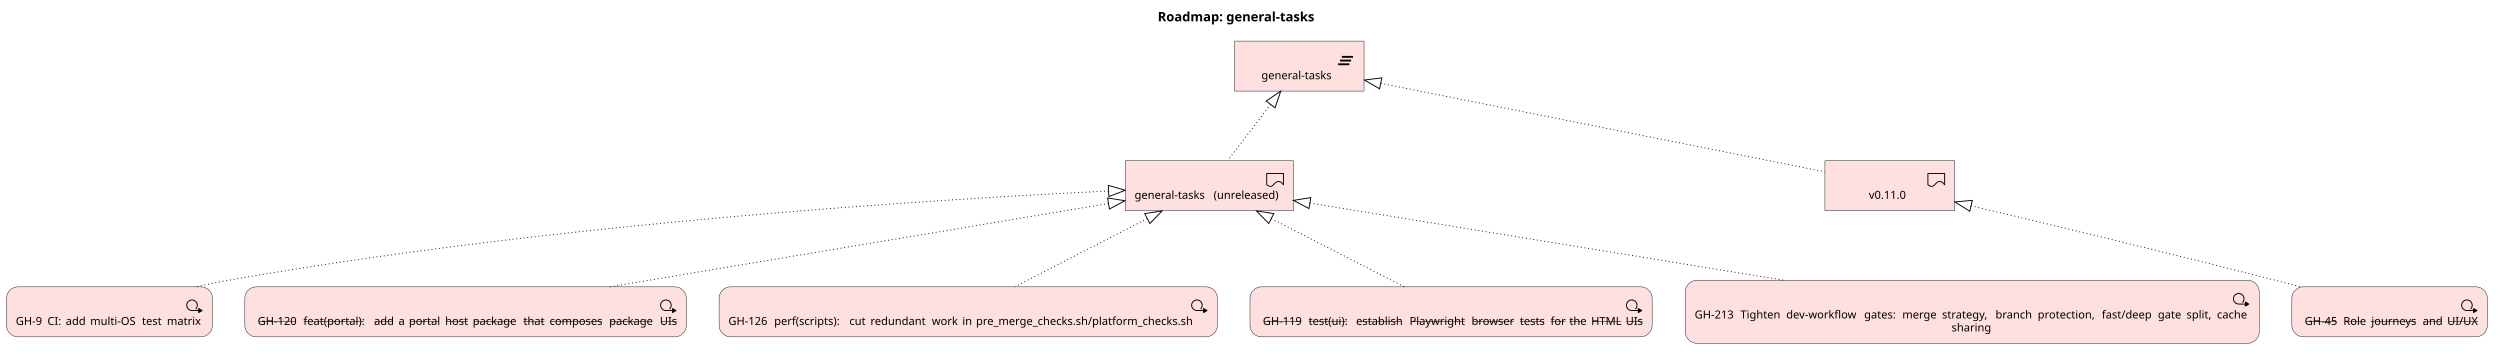
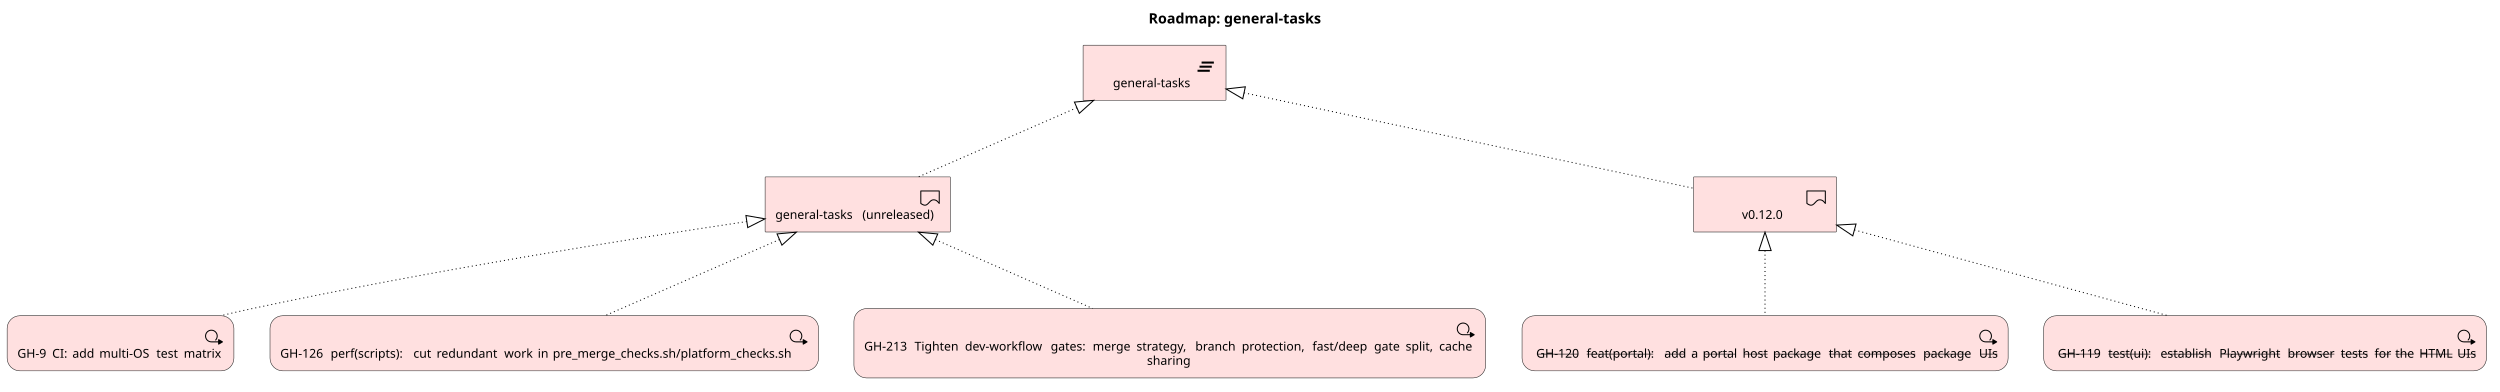
- <svg xmlns="http://www.w3.org/2000/svg" version="1.1" data-diagram-type="DESCRIPTION" style="width:2696px;height:384px;background:#FFFFFF;" width="2696px" height="384px" viewBox="0 0 2696 384" zoomAndPan="magnify" preserveAspectRatio="none" contentStyleType="text/css">
+ <svg xmlns="http://www.w3.org/2000/svg" version="1.1" data-diagram-type="DESCRIPTION" style="width:2449px;height:384px;background:#FFFFFF;" width="2449px" height="384px" viewBox="0 0 2449 384" zoomAndPan="magnify" preserveAspectRatio="none" contentStyleType="text/css">
  <defs />
  <g font-family="sans-serif" lengthAdjust="spacing">
    <g class="title" data-source-line="3">
-       <text x="1248.47" y="22.995" fill="#000" font-size="14" textLength="192.452" font-weight="700">Roadmap: general-tasks</text>
+       <text x="1125.122" y="22.995" fill="#000" font-size="14" textLength="192.452" font-weight="700">Roadmap: general-tasks</text>
    </g>
    <g class="entity" data-qualified-name="e_id60afdf6ad57851" id="ent0001" data-source-line="314">
-       <rect x="1213.5" y="173.297" width="181.479" height="53.969" fill="#FFE0E0" style="stroke:#181818;stroke-width:0.5;" rx="0.5" ry="0.5" />
-       <path d="M1366.024,186.577 A0.5,0.5 0 0 0 1365.524,187.077 L1365.524,199.284 A0.5,0.5 0 0 0 1365.725,199.686 C1367.596,201.081 1369.091,201.598 1370.377,201.495 C1371.663,201.392 1372.643,200.671 1373.48,199.846 C1374.318,199.022 1375.051,198.076 1375.859,197.374 C1376.668,196.671 1377.507,196.212 1378.654,196.245 C1380.088,196.287 1380.982,196.75 1381.725,197.388 C1382.467,198.025 1383.035,198.86 1383.703,199.616 A0.5,0.5 0 0 0 1384.578,199.286 C1384.581,196.837 1384.578,187.077 1384.578,187.077 A0.5,0.5 0 0 0 1384.078,186.577 M1366.524,187.577 L1383.579,187.577 C1383.579,188.234 1383.58,194.724 1383.579,197.975 C1383.203,197.513 1382.883,197.062 1382.377,196.627 C1381.504,195.877 1380.331,195.292 1378.684,195.244 C1377.244,195.203 1376.116,195.824 1375.203,196.617 C1374.291,197.411 1373.548,198.376 1372.78,199.133 C1372.011,199.89 1371.255,200.42 1370.297,200.496 C1369.381,200.569 1368.166,200.178 1366.524,199" fill="#000" />
-       <text x="1223.5" y="214.436" fill="#000" font-size="12" textLength="81.451" font-family="Verdana">general-tasks</text>
-       <text x="1304.951" y="214.436" fill="#000" font-size="12" font-family="Verdana"> </text>
-       <text x="1308.766" y="214.436" fill="#000" font-size="12" textLength="76.213" font-family="Verdana">(unreleased)</text>
+       <rect x="749.5" y="173.297" width="181.479" height="53.969" fill="#FFE0E0" style="stroke:#181818;stroke-width:0.5;" rx="0.5" ry="0.5" />
+       <path d="M902.024,186.577 A0.5,0.5 0 0 0 901.524,187.077 L901.524,199.284 A0.5,0.5 0 0 0 901.725,199.686 C903.596,201.081 905.091,201.598 906.377,201.495 C907.663,201.392 908.643,200.671 909.48,199.846 C910.318,199.022 911.051,198.076 911.859,197.374 C912.668,196.671 913.507,196.212 914.654,196.245 C916.088,196.287 916.982,196.75 917.725,197.388 C918.467,198.025 919.035,198.86 919.703,199.616 A0.5,0.5 0 0 0 920.578,199.286 C920.581,196.837 920.578,187.077 920.578,187.077 A0.5,0.5 0 0 0 920.078,186.577 M902.524,187.577 L919.579,187.577 C919.579,188.234 919.58,194.724 919.579,197.975 C919.203,197.513 918.883,197.062 918.377,196.627 C917.504,195.877 916.331,195.292 914.684,195.244 C913.244,195.203 912.116,195.824 911.203,196.617 C910.291,197.411 909.548,198.376 908.78,199.133 C908.011,199.89 907.255,200.42 906.297,200.496 C905.381,200.569 904.166,200.178 902.524,199" fill="#000" />
+       <text x="759.5" y="214.436" fill="#000" font-size="12" textLength="81.451" font-family="Verdana">general-tasks</text>
+       <text x="840.951" y="214.436" fill="#000" font-size="12" font-family="Verdana"> </text>
+       <text x="844.766" y="214.436" fill="#000" font-size="12" textLength="76.213" font-family="Verdana">(unreleased)</text>
    </g>
-     <g class="entity" data-qualified-name="e_id1ae5ab16e4af56" id="ent0002" data-source-line="314">
-       <rect x="1968" y="173.297" width="140" height="53.969" fill="#FFE0E0" style="stroke:#181818;stroke-width:0.5;" rx="0.5" ry="0.5" />
-       <path d="M2079.045,186.577 A0.5,0.5 0 0 0 2078.545,187.077 L2078.545,199.284 A0.5,0.5 0 0 0 2078.746,199.686 C2080.617,201.081 2082.113,201.598 2083.398,201.495 C2084.684,201.392 2085.664,200.671 2086.502,199.846 C2087.34,199.022 2088.073,198.076 2088.881,197.374 C2089.689,196.671 2090.529,196.212 2091.676,196.245 C2093.109,196.287 2094.004,196.75 2094.746,197.388 C2095.488,198.025 2096.056,198.86 2096.725,199.616 A0.5,0.5 0 0 0 2097.6,199.286 C2097.603,196.837 2097.6,187.077 2097.6,187.077 A0.5,0.5 0 0 0 2097.1,186.577 M2079.545,187.577 L2096.6,187.577 C2096.6,188.234 2096.602,194.724 2096.6,197.975 C2096.224,197.513 2095.905,197.062 2095.399,196.627 C2094.526,195.877 2093.353,195.292 2091.705,195.244 C2090.265,195.203 2089.138,195.824 2088.225,196.617 C2087.312,197.411 2086.57,198.376 2085.801,199.133 C2085.032,199.89 2084.277,200.42 2083.319,200.496 C2082.403,200.569 2081.187,200.178 2079.545,199" fill="#000" />
-       <text x="2015.365" y="214.436" fill="#000" font-size="12" textLength="45.27" font-family="Verdana">v0.11.0</text>
+     <g class="entity" data-qualified-name="e_id7459347e16955e" id="ent0002" data-source-line="314">
+       <rect x="1659" y="173.297" width="140" height="53.969" fill="#FFE0E0" style="stroke:#181818;stroke-width:0.5;" rx="0.5" ry="0.5" />
+       <path d="M1770.045,186.577 A0.5,0.5 0 0 0 1769.545,187.077 L1769.545,199.284 A0.5,0.5 0 0 0 1769.746,199.686 C1771.617,201.081 1773.113,201.598 1774.398,201.495 C1775.684,201.392 1776.664,200.671 1777.502,199.846 C1778.34,199.022 1779.073,198.076 1779.881,197.374 C1780.689,196.671 1781.529,196.212 1782.676,196.245 C1784.109,196.287 1785.004,196.75 1785.746,197.388 C1786.488,198.025 1787.056,198.86 1787.725,199.616 A0.5,0.5 0 0 0 1788.6,199.286 C1788.603,196.837 1788.6,187.077 1788.6,187.077 A0.5,0.5 0 0 0 1788.1,186.577 M1770.545,187.577 L1787.6,187.577 C1787.6,188.234 1787.602,194.724 1787.6,197.975 C1787.224,197.513 1786.905,197.062 1786.399,196.627 C1785.526,195.877 1784.353,195.292 1782.705,195.244 C1781.265,195.203 1780.138,195.824 1779.225,196.617 C1778.312,197.411 1777.57,198.376 1776.801,199.133 C1776.032,199.89 1775.277,200.42 1774.319,200.496 C1773.403,200.569 1772.187,200.178 1770.545,199" fill="#000" />
+       <text x="1706.365" y="214.436" fill="#000" font-size="12" textLength="45.27" font-family="Verdana">v0.12.0</text>
    </g>
    <g class="entity" data-qualified-name="e_id22bf5f935a2e57" id="ent0003" data-source-line="320">
-       <rect x="1331" y="44.297" width="140" height="53.969" fill="#FFE0E0" style="stroke:#181818;stroke-width:0.5;" rx="0.5" ry="0.5" />
-       <path d="M1447.073,60.297 L1447.073,62.297 L1459.092,62.297 L1459.092,60.297 M1445.038,64.318 L1445.038,66.318 L1457.058,66.318 L1457.058,64.318 M1443.096,68.318 L1443.096,70.319 L1455.117,70.319 L1455.117,68.318" fill="#000" />
-       <text x="1360.274" y="85.436" fill="#000" font-size="12" textLength="81.451" font-family="Verdana">general-tasks</text>
+       <rect x="1061" y="44.297" width="140" height="53.969" fill="#FFE0E0" style="stroke:#181818;stroke-width:0.5;" rx="0.5" ry="0.5" />
+       <path d="M1177.073,60.297 L1177.073,62.297 L1189.092,62.297 L1189.092,60.297 M1175.038,64.318 L1175.038,66.318 L1187.058,66.318 L1187.058,64.318 M1173.096,68.318 L1173.096,70.319 L1185.117,70.319 L1185.117,68.318" fill="#000" />
+       <text x="1090.274" y="85.436" fill="#000" font-size="12" textLength="81.451" font-family="Verdana">general-tasks</text>
    </g>
    <g class="entity" data-qualified-name="e_ida0b8100bd68356" id="ent0004" data-source-line="311">
      <rect x="7" y="309.297" width="222.131" height="53.969" fill="#FFE0E0" style="stroke:#181818;stroke-width:0.5;" rx="12.5" ry="12.5" />
      <path d="M207.438,322.977 C207.176,322.961 206.913,322.962 206.649,322.98 C205.947,323.028 205.243,323.197 204.569,323.494 C201.874,324.681 200.383,327.606 201.005,330.485 C201.619,333.329 204.131,335.364 207.031,335.384 A0.5,0.5 0 0 0 207.073,335.386 L213.651,335.386 L213.651,337.13 A0.5,0.5 0 0 0 214.405,337.56 L218.241,335.318 A0.5,0.5 0 0 0 218.304,335.166 A0.5,0.5 0 0 0 218.423,335.133 A0.5,0.5 0 0 0 218.38,334.978 A0.5,0.5 0 0 0 218.279,334.607 A0.5,0.5 0 0 0 218.235,334.451 L214.399,332.263 A0.5,0.5 0 0 0 213.651,332.697 L213.651,334.386 L207.176,334.386 A0.5,0.5 0 0 0 207.126,334.384 C204.65,334.409 202.504,332.696 201.981,330.275 C201.459,327.854 202.707,325.407 204.973,324.408 C207.24,323.409 209.887,324.141 211.321,326.16 C212.755,328.179 212.573,330.919 210.884,332.73 A0.5,0.5 0 0 0 210.907,333.437 A0.5,0.5 0 0 0 211.614,333.412 C213.624,331.258 213.843,327.981 212.138,325.58 C211.019,324.004 209.269,323.086 207.438,322.977" fill="#000" />
      <text x="17" y="350.436" fill="#000" font-size="12" textLength="30.287" font-family="Verdana">GH-9</text>
      <text x="47.287" y="350.436" fill="#000" font-size="12" font-family="Verdana"> </text>
      <text x="51.102" y="350.436" fill="#000" font-size="12" textLength="15.961" font-family="Verdana">CI:</text>
      <text x="67.063" y="350.436" fill="#000" font-size="12" font-family="Verdana"> </text>
      <text x="70.877" y="350.436" fill="#000" font-size="12" textLength="22.588" font-family="Verdana">add</text>
      <text x="93.465" y="350.436" fill="#000" font-size="12" font-family="Verdana"> </text>
      <text x="97.279" y="350.436" fill="#000" font-size="12" textLength="52.061" font-family="Verdana">multi-OS</text>
      <text x="149.34" y="350.436" fill="#000" font-size="12" font-family="Verdana"> </text>
      <text x="153.154" y="350.436" fill="#000" font-size="12" textLength="23.045" font-family="Verdana">test</text>
      <text x="176.199" y="350.436" fill="#000" font-size="12" font-family="Verdana"> </text>
      <text x="180.014" y="350.436" fill="#000" font-size="12" textLength="39.117" font-family="Verdana">matrix</text>
    </g>
    <g class="entity" data-qualified-name="e_id7b8c620c6e8b57" id="ent0005" data-source-line="311">
-       <rect x="264" y="309.297" width="476.164" height="53.969" fill="#FFE0E0" style="stroke:#181818;stroke-width:0.5;" rx="12.5" ry="12.5" />
-       <path d="M718.471,322.977 C718.209,322.961 717.946,322.962 717.682,322.98 C716.98,323.028 716.276,323.197 715.602,323.494 C712.907,324.681 711.416,327.606 712.038,330.485 C712.652,333.329 715.164,335.364 718.064,335.384 A0.5,0.5 0 0 0 718.106,335.386 L724.685,335.386 L724.685,337.13 A0.5,0.5 0 0 0 725.439,337.56 L729.275,335.318 A0.5,0.5 0 0 0 729.337,335.166 A0.5,0.5 0 0 0 729.456,335.133 A0.5,0.5 0 0 0 729.413,334.978 A0.5,0.5 0 0 0 729.312,334.607 A0.5,0.5 0 0 0 729.268,334.451 L725.432,332.263 A0.5,0.5 0 0 0 724.685,332.697 L724.685,334.386 L718.21,334.386 A0.5,0.5 0 0 0 718.159,334.384 C715.683,334.409 713.537,332.696 713.015,330.275 C712.492,327.854 713.74,325.407 716.007,324.408 C718.273,323.409 720.921,324.141 722.355,326.16 C723.789,328.179 723.606,330.919 721.917,332.73 A0.5,0.5 0 0 0 721.941,333.437 A0.5,0.5 0 0 0 722.648,333.412 C724.657,331.258 724.876,327.981 723.171,325.58 C722.052,324.004 720.303,323.086 718.471,322.977" fill="#000" />
-       <text x="274" y="350.436" fill="#000" font-size="12" font-family="Verdana"> </text>
-       <text x="277.814" y="350.436" fill="#000" font-size="12" textLength="45.557" text-decoration="line-through" font-family="Verdana">GH-120</text>
-       <text x="323.371" y="350.436" fill="#000" font-size="12" text-decoration="line-through" font-family="Verdana"> </text>
-       <text x="327.186" y="350.436" fill="#000" font-size="12" textLength="72.357" text-decoration="line-through" font-family="Verdana">feat(portal):</text>
-       <text x="399.543" y="350.436" fill="#000" font-size="12" text-decoration="line-through" font-family="Verdana"> </text>
-       <text x="403.357" y="350.436" fill="#000" font-size="12" textLength="22.588" text-decoration="line-through" font-family="Verdana">add</text>
-       <text x="425.945" y="350.436" fill="#000" font-size="12" text-decoration="line-through" font-family="Verdana"> </text>
-       <text x="429.76" y="350.436" fill="#000" font-size="12" text-decoration="line-through" font-family="Verdana">a</text>
-       <text x="437.113" y="350.436" fill="#000" font-size="12" text-decoration="line-through" font-family="Verdana"> </text>
-       <text x="440.928" y="350.436" fill="#000" font-size="12" textLength="35.285" text-decoration="line-through" font-family="Verdana">portal</text>
-       <text x="476.213" y="350.436" fill="#000" font-size="12" text-decoration="line-through" font-family="Verdana"> </text>
-       <text x="480.027" y="350.436" fill="#000" font-size="12" textLength="25.904" text-decoration="line-through" font-family="Verdana">host</text>
-       <text x="505.932" y="350.436" fill="#000" font-size="12" text-decoration="line-through" font-family="Verdana"> </text>
-       <text x="509.746" y="350.436" fill="#000" font-size="12" textLength="50.871" text-decoration="line-through" font-family="Verdana">package</text>
-       <text x="560.617" y="350.436" fill="#000" font-size="12" text-decoration="line-through" font-family="Verdana"> </text>
-       <text x="564.432" y="350.436" fill="#000" font-size="12" textLength="24.369" text-decoration="line-through" font-family="Verdana">that</text>
-       <text x="588.801" y="350.436" fill="#000" font-size="12" text-decoration="line-through" font-family="Verdana"> </text>
-       <text x="592.615" y="350.436" fill="#000" font-size="12" textLength="60.475" text-decoration="line-through" font-family="Verdana">composes</text>
-       <text x="653.09" y="350.436" fill="#000" font-size="12" text-decoration="line-through" font-family="Verdana"> </text>
-       <text x="656.904" y="350.436" fill="#000" font-size="12" textLength="50.871" text-decoration="line-through" font-family="Verdana">package</text>
-       <text x="707.775" y="350.436" fill="#000" font-size="12" text-decoration="line-through" font-family="Verdana"> </text>
-       <text x="711.59" y="350.436" fill="#000" font-size="12" textLength="18.574" text-decoration="line-through" font-family="Verdana">UIs</text>
+       <rect x="1491" y="309.297" width="476.164" height="53.969" fill="#FFE0E0" style="stroke:#181818;stroke-width:0.5;" rx="12.5" ry="12.5" />
+       <path d="M1945.471,322.977 C1945.209,322.961 1944.946,322.962 1944.682,322.98 C1943.98,323.028 1943.276,323.197 1942.602,323.494 C1939.907,324.681 1938.416,327.606 1939.038,330.485 C1939.652,333.329 1942.164,335.364 1945.064,335.384 A0.5,0.5 0 0 0 1945.106,335.386 L1951.685,335.386 L1951.685,337.13 A0.5,0.5 0 0 0 1952.439,337.56 L1956.275,335.318 A0.5,0.5 0 0 0 1956.337,335.166 A0.5,0.5 0 0 0 1956.456,335.133 A0.5,0.5 0 0 0 1956.413,334.978 A0.5,0.5 0 0 0 1956.312,334.607 A0.5,0.5 0 0 0 1956.268,334.451 L1952.432,332.263 A0.5,0.5 0 0 0 1951.685,332.697 L1951.685,334.386 L1945.21,334.386 A0.5,0.5 0 0 0 1945.159,334.384 C1942.683,334.409 1940.537,332.696 1940.015,330.275 C1939.492,327.854 1940.74,325.407 1943.007,324.408 C1945.273,323.409 1947.921,324.141 1949.355,326.16 C1950.789,328.179 1950.606,330.919 1948.917,332.73 A0.5,0.5 0 0 0 1948.941,333.437 A0.5,0.5 0 0 0 1949.648,333.412 C1951.657,331.258 1951.876,327.981 1950.171,325.58 C1949.052,324.004 1947.303,323.086 1945.471,322.977" fill="#000" />
+       <text x="1501" y="350.436" fill="#000" font-size="12" font-family="Verdana"> </text>
+       <text x="1504.814" y="350.436" fill="#000" font-size="12" textLength="45.557" text-decoration="line-through" font-family="Verdana">GH-120</text>
+       <text x="1550.371" y="350.436" fill="#000" font-size="12" text-decoration="line-through" font-family="Verdana"> </text>
+       <text x="1554.186" y="350.436" fill="#000" font-size="12" textLength="72.357" text-decoration="line-through" font-family="Verdana">feat(portal):</text>
+       <text x="1626.543" y="350.436" fill="#000" font-size="12" text-decoration="line-through" font-family="Verdana"> </text>
+       <text x="1630.357" y="350.436" fill="#000" font-size="12" textLength="22.588" text-decoration="line-through" font-family="Verdana">add</text>
+       <text x="1652.945" y="350.436" fill="#000" font-size="12" text-decoration="line-through" font-family="Verdana"> </text>
+       <text x="1656.76" y="350.436" fill="#000" font-size="12" text-decoration="line-through" font-family="Verdana">a</text>
+       <text x="1664.113" y="350.436" fill="#000" font-size="12" text-decoration="line-through" font-family="Verdana"> </text>
+       <text x="1667.928" y="350.436" fill="#000" font-size="12" textLength="35.285" text-decoration="line-through" font-family="Verdana">portal</text>
+       <text x="1703.213" y="350.436" fill="#000" font-size="12" text-decoration="line-through" font-family="Verdana"> </text>
+       <text x="1707.027" y="350.436" fill="#000" font-size="12" textLength="25.904" text-decoration="line-through" font-family="Verdana">host</text>
+       <text x="1732.932" y="350.436" fill="#000" font-size="12" text-decoration="line-through" font-family="Verdana"> </text>
+       <text x="1736.746" y="350.436" fill="#000" font-size="12" textLength="50.871" text-decoration="line-through" font-family="Verdana">package</text>
+       <text x="1787.617" y="350.436" fill="#000" font-size="12" text-decoration="line-through" font-family="Verdana"> </text>
+       <text x="1791.432" y="350.436" fill="#000" font-size="12" textLength="24.369" text-decoration="line-through" font-family="Verdana">that</text>
+       <text x="1815.801" y="350.436" fill="#000" font-size="12" text-decoration="line-through" font-family="Verdana"> </text>
+       <text x="1819.615" y="350.436" fill="#000" font-size="12" textLength="60.475" text-decoration="line-through" font-family="Verdana">composes</text>
+       <text x="1880.09" y="350.436" fill="#000" font-size="12" text-decoration="line-through" font-family="Verdana"> </text>
+       <text x="1883.904" y="350.436" fill="#000" font-size="12" textLength="50.871" text-decoration="line-through" font-family="Verdana">package</text>
+       <text x="1934.775" y="350.436" fill="#000" font-size="12" text-decoration="line-through" font-family="Verdana"> </text>
+       <text x="1938.59" y="350.436" fill="#000" font-size="12" textLength="18.574" text-decoration="line-through" font-family="Verdana">UIs</text>
    </g>
    <g class="entity" data-qualified-name="e_id5e8885cf97065f" id="ent0006" data-source-line="311">
-       <rect x="775.5" y="309.297" width="537.307" height="53.969" fill="#FFE0E0" style="stroke:#181818;stroke-width:0.5;" rx="12.5" ry="12.5" />
-       <path d="M1291.114,322.977 C1290.852,322.961 1290.589,322.962 1290.325,322.98 C1289.623,323.028 1288.919,323.197 1288.245,323.494 C1285.55,324.681 1284.059,327.606 1284.68,330.485 C1285.294,333.329 1287.807,335.364 1290.707,335.384 A0.5,0.5 0 0 0 1290.749,335.386 L1297.327,335.386 L1297.327,337.13 A0.5,0.5 0 0 0 1298.081,337.56 L1301.917,335.318 A0.5,0.5 0 0 0 1301.98,335.166 A0.5,0.5 0 0 0 1302.098,335.133 A0.5,0.5 0 0 0 1302.056,334.978 A0.5,0.5 0 0 0 1301.954,334.607 A0.5,0.5 0 0 0 1301.911,334.451 L1298.075,332.263 A0.5,0.5 0 0 0 1297.327,332.697 L1297.327,334.386 L1290.852,334.386 A0.5,0.5 0 0 0 1290.802,334.384 C1288.326,334.409 1286.18,332.696 1285.657,330.275 C1285.135,327.854 1286.383,325.407 1288.649,324.408 C1290.915,323.409 1293.563,324.141 1294.997,326.16 C1296.431,328.179 1296.249,330.919 1294.559,332.73 A0.5,0.5 0 0 0 1294.583,333.437 A0.5,0.5 0 0 0 1295.29,333.412 C1297.299,331.258 1297.519,327.981 1295.814,325.58 C1294.694,324.004 1292.945,323.086 1291.114,322.977" fill="#000" />
-       <text x="785.5" y="350.436" fill="#000" font-size="12" textLength="45.557" font-family="Verdana">GH-126</text>
-       <text x="831.057" y="350.436" fill="#000" font-size="12" font-family="Verdana"> </text>
-       <text x="834.871" y="350.436" fill="#000" font-size="12" textLength="77.256" font-family="Verdana">perf(scripts):</text>
-       <text x="912.127" y="350.436" fill="#000" font-size="12" font-family="Verdana"> </text>
-       <text x="915.941" y="350.436" fill="#000" font-size="12" textLength="18.908" font-family="Verdana">cut</text>
-       <text x="934.85" y="350.436" fill="#000" font-size="12" font-family="Verdana"> </text>
-       <text x="938.664" y="350.436" fill="#000" font-size="12" textLength="62.426" font-family="Verdana">redundant</text>
-       <text x="1001.09" y="350.436" fill="#000" font-size="12" font-family="Verdana"> </text>
-       <text x="1004.904" y="350.436" fill="#000" font-size="12" textLength="29.039" font-family="Verdana">work</text>
-       <text x="1033.943" y="350.436" fill="#000" font-size="12" font-family="Verdana"> </text>
-       <text x="1037.758" y="350.436" fill="#000" font-size="12" textLength="10.939" font-family="Verdana">in</text>
-       <text x="1048.697" y="350.436" fill="#000" font-size="12" font-family="Verdana"> </text>
-       <text x="1052.512" y="350.436" fill="#000" font-size="12" textLength="250.295" font-family="Verdana">pre_merge_checks.sh/platform_checks.sh</text>
+       <rect x="264.5" y="309.297" width="537.307" height="53.969" fill="#FFE0E0" style="stroke:#181818;stroke-width:0.5;" rx="12.5" ry="12.5" />
+       <path d="M780.114,322.977 C779.852,322.961 779.589,322.962 779.325,322.98 C778.623,323.028 777.919,323.197 777.245,323.494 C774.55,324.681 773.059,327.606 773.68,330.485 C774.294,333.329 776.807,335.364 779.707,335.384 A0.5,0.5 0 0 0 779.749,335.386 L786.327,335.386 L786.327,337.13 A0.5,0.5 0 0 0 787.081,337.56 L790.917,335.318 A0.5,0.5 0 0 0 790.98,335.166 A0.5,0.5 0 0 0 791.098,335.133 A0.5,0.5 0 0 0 791.056,334.978 A0.5,0.5 0 0 0 790.954,334.607 A0.5,0.5 0 0 0 790.911,334.451 L787.075,332.263 A0.5,0.5 0 0 0 786.327,332.697 L786.327,334.386 L779.852,334.386 A0.5,0.5 0 0 0 779.802,334.384 C777.326,334.409 775.18,332.696 774.657,330.275 C774.135,327.854 775.383,325.407 777.649,324.408 C779.915,323.409 782.563,324.141 783.997,326.16 C785.431,328.179 785.249,330.919 783.559,332.73 A0.5,0.5 0 0 0 783.583,333.437 A0.5,0.5 0 0 0 784.29,333.412 C786.299,331.258 786.519,327.981 784.814,325.58 C783.694,324.004 781.945,323.086 780.114,322.977" fill="#000" />
+       <text x="274.5" y="350.436" fill="#000" font-size="12" textLength="45.557" font-family="Verdana">GH-126</text>
+       <text x="320.057" y="350.436" fill="#000" font-size="12" font-family="Verdana"> </text>
+       <text x="323.871" y="350.436" fill="#000" font-size="12" textLength="77.256" font-family="Verdana">perf(scripts):</text>
+       <text x="401.127" y="350.436" fill="#000" font-size="12" font-family="Verdana"> </text>
+       <text x="404.941" y="350.436" fill="#000" font-size="12" textLength="18.908" font-family="Verdana">cut</text>
+       <text x="423.85" y="350.436" fill="#000" font-size="12" font-family="Verdana"> </text>
+       <text x="427.664" y="350.436" fill="#000" font-size="12" textLength="62.426" font-family="Verdana">redundant</text>
+       <text x="490.09" y="350.436" fill="#000" font-size="12" font-family="Verdana"> </text>
+       <text x="493.904" y="350.436" fill="#000" font-size="12" textLength="29.039" font-family="Verdana">work</text>
+       <text x="522.943" y="350.436" fill="#000" font-size="12" font-family="Verdana"> </text>
+       <text x="526.758" y="350.436" fill="#000" font-size="12" textLength="10.939" font-family="Verdana">in</text>
+       <text x="537.697" y="350.436" fill="#000" font-size="12" font-family="Verdana"> </text>
+       <text x="541.512" y="350.436" fill="#000" font-size="12" textLength="250.295" font-family="Verdana">pre_merge_checks.sh/platform_checks.sh</text>
    </g>
-     <g class="entity" data-qualified-name="e_idc1aee8778ad250" id="ent0007" data-source-line="311">
-       <rect x="2471.5" y="309.297" width="210.893" height="53.969" fill="#FFE0E0" style="stroke:#181818;stroke-width:0.5;" rx="12.5" ry="12.5" />
-       <path d="M2660.7,322.977 C2660.438,322.961 2660.174,322.962 2659.911,322.98 C2659.208,323.028 2658.505,323.197 2657.831,323.494 C2655.136,324.681 2653.645,327.606 2654.266,330.485 C2654.88,333.329 2657.393,335.364 2660.293,335.384 A0.5,0.5 0 0 0 2660.335,335.386 L2666.913,335.386 L2666.913,337.13 A0.5,0.5 0 0 0 2667.667,337.56 L2671.503,335.318 A0.5,0.5 0 0 0 2671.566,335.166 A0.5,0.5 0 0 0 2671.684,335.133 A0.5,0.5 0 0 0 2671.642,334.978 A0.5,0.5 0 0 0 2671.54,334.607 A0.5,0.5 0 0 0 2671.497,334.451 L2667.661,332.263 A0.5,0.5 0 0 0 2666.913,332.697 L2666.913,334.386 L2660.438,334.386 A0.5,0.5 0 0 0 2660.388,334.384 C2657.912,334.409 2655.766,332.696 2655.243,330.275 C2654.72,327.854 2655.969,325.407 2658.235,324.408 C2660.501,323.409 2663.149,324.141 2664.583,326.16 C2666.017,328.179 2665.835,330.919 2664.145,332.73 A0.5,0.5 0 0 0 2664.169,333.437 A0.5,0.5 0 0 0 2664.876,333.412 C2666.885,331.258 2667.105,327.981 2665.4,325.58 C2664.28,324.004 2662.531,323.086 2660.7,322.977" fill="#000" />
-       <text x="2481.5" y="350.436" fill="#000" font-size="12" font-family="Verdana"> </text>
-       <text x="2485.314" y="350.436" fill="#000" font-size="12" textLength="37.922" text-decoration="line-through" font-family="Verdana">GH-45</text>
-       <text x="2523.236" y="350.436" fill="#000" font-size="12" text-decoration="line-through" font-family="Verdana"> </text>
-       <text x="2527.051" y="350.436" fill="#000" font-size="12" textLength="26.396" text-decoration="line-through" font-family="Verdana">Role</text>
-       <text x="2553.447" y="350.436" fill="#000" font-size="12" text-decoration="line-through" font-family="Verdana"> </text>
-       <text x="2557.262" y="350.436" fill="#000" font-size="12" textLength="51.557" text-decoration="line-through" font-family="Verdana">journeys</text>
-       <text x="2608.818" y="350.436" fill="#000" font-size="12" text-decoration="line-through" font-family="Verdana"> </text>
-       <text x="2612.633" y="350.436" fill="#000" font-size="12" textLength="22.576" text-decoration="line-through" font-family="Verdana">and</text>
-       <text x="2635.209" y="350.436" fill="#000" font-size="12" text-decoration="line-through" font-family="Verdana"> </text>
-       <text x="2639.023" y="350.436" fill="#000" font-size="12" textLength="33.369" text-decoration="line-through" font-family="Verdana">UI/UX</text>
+     <g class="entity" data-qualified-name="e_id0c73670e085f56" id="ent0007" data-source-line="311">
+       <rect x="2002" y="309.297" width="433.695" height="53.969" fill="#FFE0E0" style="stroke:#181818;stroke-width:0.5;" rx="12.5" ry="12.5" />
+       <path d="M2414.002,322.977 C2413.741,322.961 2413.477,322.962 2413.214,322.98 C2412.511,323.028 2411.808,323.197 2411.134,323.494 C2408.439,324.681 2406.948,327.606 2407.569,330.485 C2408.183,333.329 2410.695,335.364 2413.596,335.384 A0.5,0.5 0 0 0 2413.637,335.386 L2420.216,335.386 L2420.216,337.13 A0.5,0.5 0 0 0 2420.97,337.56 L2424.806,335.318 A0.5,0.5 0 0 0 2424.868,335.166 A0.5,0.5 0 0 0 2424.987,335.133 A0.5,0.5 0 0 0 2424.944,334.978 A0.5,0.5 0 0 0 2424.843,334.607 A0.5,0.5 0 0 0 2424.8,334.451 L2420.964,332.263 A0.5,0.5 0 0 0 2420.216,332.697 L2420.216,334.386 L2413.741,334.386 A0.5,0.5 0 0 0 2413.691,334.384 C2411.214,334.409 2409.068,332.696 2408.546,330.275 C2408.023,327.854 2409.272,325.407 2411.538,324.408 C2413.804,323.409 2416.452,324.141 2417.886,326.16 C2419.32,328.179 2419.137,330.919 2417.448,332.73 A0.5,0.5 0 0 0 2417.472,333.437 A0.5,0.5 0 0 0 2418.179,333.412 C2420.188,331.258 2420.408,327.981 2418.702,325.58 C2417.583,324.004 2415.834,323.086 2414.002,322.977" fill="#000" />
+       <text x="2012" y="350.436" fill="#000" font-size="12" font-family="Verdana"> </text>
+       <text x="2015.814" y="350.436" fill="#000" font-size="12" textLength="45.557" text-decoration="line-through" font-family="Verdana">GH-119</text>
+       <text x="2061.371" y="350.436" fill="#000" font-size="12" text-decoration="line-through" font-family="Verdana"> </text>
+       <text x="2065.186" y="350.436" fill="#000" font-size="12" textLength="47.391" text-decoration="line-through" font-family="Verdana">test(ui):</text>
+       <text x="2112.576" y="350.436" fill="#000" font-size="12" text-decoration="line-through" font-family="Verdana"> </text>
+       <text x="2116.391" y="350.436" fill="#000" font-size="12" textLength="53.836" text-decoration="line-through" font-family="Verdana">establish</text>
+       <text x="2170.227" y="350.436" fill="#000" font-size="12" text-decoration="line-through" font-family="Verdana"> </text>
+       <text x="2174.041" y="350.436" fill="#000" font-size="12" textLength="63.035" text-decoration="line-through" font-family="Verdana">Playwright</text>
+       <text x="2237.076" y="350.436" fill="#000" font-size="12" text-decoration="line-through" font-family="Verdana"> </text>
+       <text x="2240.891" y="350.436" fill="#000" font-size="12" textLength="48.275" text-decoration="line-through" font-family="Verdana">browser</text>
+       <text x="2289.166" y="350.436" fill="#000" font-size="12" text-decoration="line-through" font-family="Verdana"> </text>
+       <text x="2292.98" y="350.436" fill="#000" font-size="12" textLength="29.297" text-decoration="line-through" font-family="Verdana">tests</text>
+       <text x="2322.277" y="350.436" fill="#000" font-size="12" text-decoration="line-through" font-family="Verdana"> </text>
+       <text x="2326.092" y="350.436" fill="#000" font-size="12" textLength="16.5" text-decoration="line-through" font-family="Verdana">for</text>
+       <text x="2342.592" y="350.436" fill="#000" font-size="12" text-decoration="line-through" font-family="Verdana"> </text>
+       <text x="2346.406" y="350.436" fill="#000" font-size="12" textLength="19.693" text-decoration="line-through" font-family="Verdana">the</text>
+       <text x="2366.1" y="350.436" fill="#000" font-size="12" text-decoration="line-through" font-family="Verdana"> </text>
+       <text x="2369.914" y="350.436" fill="#000" font-size="12" textLength="33.393" text-decoration="line-through" font-family="Verdana">HTML</text>
+       <text x="2403.307" y="350.436" fill="#000" font-size="12" text-decoration="line-through" font-family="Verdana"> </text>
+       <text x="2407.121" y="350.436" fill="#000" font-size="12" textLength="18.574" text-decoration="line-through" font-family="Verdana">UIs</text>
    </g>
-     <g class="entity" data-qualified-name="e_id0c73670e085f56" id="ent0008" data-source-line="311">
-       <rect x="1348" y="309.297" width="433.695" height="53.969" fill="#FFE0E0" style="stroke:#181818;stroke-width:0.5;" rx="12.5" ry="12.5" />
-       <path d="M1760.002,322.977 C1759.741,322.961 1759.477,322.962 1759.214,322.98 C1758.511,323.028 1757.808,323.197 1757.134,323.494 C1754.439,324.681 1752.948,327.606 1753.569,330.485 C1754.183,333.329 1756.695,335.364 1759.596,335.384 A0.5,0.5 0 0 0 1759.637,335.386 L1766.216,335.386 L1766.216,337.13 A0.5,0.5 0 0 0 1766.97,337.56 L1770.806,335.318 A0.5,0.5 0 0 0 1770.868,335.166 A0.5,0.5 0 0 0 1770.987,335.133 A0.5,0.5 0 0 0 1770.944,334.978 A0.5,0.5 0 0 0 1770.843,334.607 A0.5,0.5 0 0 0 1770.8,334.451 L1766.964,332.263 A0.5,0.5 0 0 0 1766.216,332.697 L1766.216,334.386 L1759.741,334.386 A0.5,0.5 0 0 0 1759.691,334.384 C1757.214,334.409 1755.068,332.696 1754.546,330.275 C1754.023,327.854 1755.272,325.407 1757.538,324.408 C1759.804,323.409 1762.452,324.141 1763.886,326.16 C1765.32,328.179 1765.137,330.919 1763.448,332.73 A0.5,0.5 0 0 0 1763.472,333.437 A0.5,0.5 0 0 0 1764.179,333.412 C1766.188,331.258 1766.408,327.981 1764.702,325.58 C1763.583,324.004 1761.834,323.086 1760.002,322.977" fill="#000" />
-       <text x="1358" y="350.436" fill="#000" font-size="12" font-family="Verdana"> </text>
-       <text x="1361.814" y="350.436" fill="#000" font-size="12" textLength="45.557" text-decoration="line-through" font-family="Verdana">GH-119</text>
-       <text x="1407.371" y="350.436" fill="#000" font-size="12" text-decoration="line-through" font-family="Verdana"> </text>
-       <text x="1411.186" y="350.436" fill="#000" font-size="12" textLength="47.391" text-decoration="line-through" font-family="Verdana">test(ui):</text>
-       <text x="1458.576" y="350.436" fill="#000" font-size="12" text-decoration="line-through" font-family="Verdana"> </text>
-       <text x="1462.391" y="350.436" fill="#000" font-size="12" textLength="53.836" text-decoration="line-through" font-family="Verdana">establish</text>
-       <text x="1516.227" y="350.436" fill="#000" font-size="12" text-decoration="line-through" font-family="Verdana"> </text>
-       <text x="1520.041" y="350.436" fill="#000" font-size="12" textLength="63.035" text-decoration="line-through" font-family="Verdana">Playwright</text>
-       <text x="1583.076" y="350.436" fill="#000" font-size="12" text-decoration="line-through" font-family="Verdana"> </text>
-       <text x="1586.891" y="350.436" fill="#000" font-size="12" textLength="48.275" text-decoration="line-through" font-family="Verdana">browser</text>
-       <text x="1635.166" y="350.436" fill="#000" font-size="12" text-decoration="line-through" font-family="Verdana"> </text>
-       <text x="1638.98" y="350.436" fill="#000" font-size="12" textLength="29.297" text-decoration="line-through" font-family="Verdana">tests</text>
-       <text x="1668.277" y="350.436" fill="#000" font-size="12" text-decoration="line-through" font-family="Verdana"> </text>
-       <text x="1672.092" y="350.436" fill="#000" font-size="12" textLength="16.5" text-decoration="line-through" font-family="Verdana">for</text>
-       <text x="1688.592" y="350.436" fill="#000" font-size="12" text-decoration="line-through" font-family="Verdana"> </text>
-       <text x="1692.406" y="350.436" fill="#000" font-size="12" textLength="19.693" text-decoration="line-through" font-family="Verdana">the</text>
-       <text x="1712.1" y="350.436" fill="#000" font-size="12" text-decoration="line-through" font-family="Verdana"> </text>
-       <text x="1715.914" y="350.436" fill="#000" font-size="12" textLength="33.393" text-decoration="line-through" font-family="Verdana">HTML</text>
-       <text x="1749.307" y="350.436" fill="#000" font-size="12" text-decoration="line-through" font-family="Verdana"> </text>
-       <text x="1753.121" y="350.436" fill="#000" font-size="12" textLength="18.574" text-decoration="line-through" font-family="Verdana">UIs</text>
+     <g class="entity" data-qualified-name="e_id6a4e8fab15d05d" id="ent0008" data-source-line="311">
+       <rect x="836.5" y="302.297" width="618.828" height="67.938" fill="#FFE0E0" style="stroke:#181818;stroke-width:0.5;" rx="12.5" ry="12.5" />
+       <path d="M1433.635,315.977 C1433.373,315.961 1433.11,315.962 1432.847,315.98 C1432.144,316.028 1431.44,316.197 1430.767,316.494 C1428.071,317.681 1426.58,320.606 1427.202,323.485 C1427.816,326.329 1430.328,328.364 1433.228,328.384 A0.5,0.5 0 0 0 1433.27,328.386 L1439.849,328.386 L1439.849,330.13 A0.5,0.5 0 0 0 1440.603,330.56 L1444.439,328.318 A0.5,0.5 0 0 0 1444.501,328.166 A0.5,0.5 0 0 0 1444.62,328.133 A0.5,0.5 0 0 0 1444.577,327.978 A0.5,0.5 0 0 0 1444.476,327.607 A0.5,0.5 0 0 0 1444.432,327.451 L1440.596,325.263 A0.5,0.5 0 0 0 1439.849,325.697 L1439.849,327.386 L1433.374,327.386 A0.5,0.5 0 0 0 1433.323,327.384 C1430.847,327.409 1428.701,325.696 1428.179,323.275 C1427.656,320.854 1428.904,318.407 1431.171,317.408 C1433.437,316.409 1436.085,317.141 1437.519,319.16 C1438.953,321.179 1438.77,323.919 1437.081,325.73 A0.5,0.5 0 0 0 1437.105,326.437 A0.5,0.5 0 0 0 1437.812,326.412 C1439.821,324.258 1440.04,320.981 1438.335,318.58 C1437.216,317.004 1435.467,316.086 1433.635,315.977" fill="#000" />
+       <text x="846.5" y="343.436" fill="#000" font-size="12" textLength="45.557" font-family="Verdana">GH-213</text>
+       <text x="892.057" y="343.436" fill="#000" font-size="12" font-family="Verdana"> </text>
+       <text x="895.871" y="343.436" fill="#000" font-size="12" textLength="45.58" font-family="Verdana">Tighten</text>
+       <text x="941.451" y="343.436" fill="#000" font-size="12" font-family="Verdana"> </text>
+       <text x="945.266" y="343.436" fill="#000" font-size="12" textLength="80.186" font-family="Verdana">dev-workflow</text>
+       <text x="1025.451" y="343.436" fill="#000" font-size="12" font-family="Verdana"> </text>
+       <text x="1029.266" y="343.436" fill="#000" font-size="12" textLength="37.354" font-family="Verdana">gates:</text>
+       <text x="1066.619" y="343.436" fill="#000" font-size="12" font-family="Verdana"> </text>
+       <text x="1070.434" y="343.436" fill="#000" font-size="12" textLength="39.006" font-family="Verdana">merge</text>
+       <text x="1109.439" y="343.436" fill="#000" font-size="12" font-family="Verdana"> </text>
+       <text x="1113.254" y="343.436" fill="#000" font-size="12" textLength="53.865" font-family="Verdana">strategy,</text>
+       <text x="1167.119" y="343.436" fill="#000" font-size="12" font-family="Verdana"> </text>
+       <text x="1170.934" y="343.436" fill="#000" font-size="12" textLength="41.713" font-family="Verdana">branch</text>
+       <text x="1212.646" y="343.436" fill="#000" font-size="12" font-family="Verdana"> </text>
+       <text x="1216.461" y="343.436" fill="#000" font-size="12" textLength="65.379" font-family="Verdana">protection,</text>
+       <text x="1281.84" y="343.436" fill="#000" font-size="12" font-family="Verdana"> </text>
+       <text x="1285.654" y="343.436" fill="#000" font-size="12" textLength="56.578" font-family="Verdana">fast/deep</text>
+       <text x="1342.232" y="343.436" fill="#000" font-size="12" font-family="Verdana"> </text>
+       <text x="1346.047" y="343.436" fill="#000" font-size="12" textLength="27.059" font-family="Verdana">gate</text>
+       <text x="1373.105" y="343.436" fill="#000" font-size="12" font-family="Verdana"> </text>
+       <text x="1376.92" y="343.436" fill="#000" font-size="12" textLength="29.057" font-family="Verdana">split,</text>
+       <text x="1405.977" y="343.436" fill="#000" font-size="12" font-family="Verdana"> </text>
+       <text x="1409.791" y="343.436" fill="#000" font-size="12" textLength="35.537" font-family="Verdana">cache</text>
+       <text x="1123.563" y="357.404" fill="#000" font-size="12" textLength="44.701" font-family="Verdana">sharing</text>
    </g>
-     <g class="entity" data-qualified-name="e_id6a4e8fab15d05d" id="ent0009" data-source-line="311">
-       <rect x="1817.5" y="302.297" width="618.828" height="67.938" fill="#FFE0E0" style="stroke:#181818;stroke-width:0.5;" rx="12.5" ry="12.5" />
-       <path d="M2414.635,315.977 C2414.373,315.961 2414.11,315.962 2413.847,315.98 C2413.144,316.028 2412.44,316.197 2411.767,316.494 C2409.071,317.681 2407.58,320.606 2408.202,323.485 C2408.816,326.329 2411.328,328.364 2414.228,328.384 A0.5,0.5 0 0 0 2414.27,328.386 L2420.849,328.386 L2420.849,330.13 A0.5,0.5 0 0 0 2421.603,330.56 L2425.439,328.318 A0.5,0.5 0 0 0 2425.501,328.166 A0.5,0.5 0 0 0 2425.62,328.133 A0.5,0.5 0 0 0 2425.577,327.978 A0.5,0.5 0 0 0 2425.476,327.607 A0.5,0.5 0 0 0 2425.432,327.451 L2421.596,325.263 A0.5,0.5 0 0 0 2420.849,325.697 L2420.849,327.386 L2414.374,327.386 A0.5,0.5 0 0 0 2414.323,327.384 C2411.847,327.409 2409.701,325.696 2409.179,323.275 C2408.656,320.854 2409.904,318.407 2412.171,317.408 C2414.437,316.409 2417.085,317.141 2418.519,319.16 C2419.953,321.179 2419.77,323.919 2418.081,325.73 A0.5,0.5 0 0 0 2418.105,326.437 A0.5,0.5 0 0 0 2418.812,326.412 C2420.821,324.258 2421.04,320.981 2419.335,318.58 C2418.216,317.004 2416.467,316.086 2414.635,315.977" fill="#000" />
-       <text x="1827.5" y="343.436" fill="#000" font-size="12" textLength="45.557" font-family="Verdana">GH-213</text>
-       <text x="1873.057" y="343.436" fill="#000" font-size="12" font-family="Verdana"> </text>
-       <text x="1876.871" y="343.436" fill="#000" font-size="12" textLength="45.58" font-family="Verdana">Tighten</text>
-       <text x="1922.451" y="343.436" fill="#000" font-size="12" font-family="Verdana"> </text>
-       <text x="1926.266" y="343.436" fill="#000" font-size="12" textLength="80.186" font-family="Verdana">dev-workflow</text>
-       <text x="2006.451" y="343.436" fill="#000" font-size="12" font-family="Verdana"> </text>
-       <text x="2010.266" y="343.436" fill="#000" font-size="12" textLength="37.354" font-family="Verdana">gates:</text>
-       <text x="2047.619" y="343.436" fill="#000" font-size="12" font-family="Verdana"> </text>
-       <text x="2051.434" y="343.436" fill="#000" font-size="12" textLength="39.006" font-family="Verdana">merge</text>
-       <text x="2090.439" y="343.436" fill="#000" font-size="12" font-family="Verdana"> </text>
-       <text x="2094.254" y="343.436" fill="#000" font-size="12" textLength="53.865" font-family="Verdana">strategy,</text>
-       <text x="2148.119" y="343.436" fill="#000" font-size="12" font-family="Verdana"> </text>
-       <text x="2151.934" y="343.436" fill="#000" font-size="12" textLength="41.713" font-family="Verdana">branch</text>
-       <text x="2193.646" y="343.436" fill="#000" font-size="12" font-family="Verdana"> </text>
-       <text x="2197.461" y="343.436" fill="#000" font-size="12" textLength="65.379" font-family="Verdana">protection,</text>
-       <text x="2262.84" y="343.436" fill="#000" font-size="12" font-family="Verdana"> </text>
-       <text x="2266.654" y="343.436" fill="#000" font-size="12" textLength="56.578" font-family="Verdana">fast/deep</text>
-       <text x="2323.232" y="343.436" fill="#000" font-size="12" font-family="Verdana"> </text>
-       <text x="2327.047" y="343.436" fill="#000" font-size="12" textLength="27.059" font-family="Verdana">gate</text>
-       <text x="2354.105" y="343.436" fill="#000" font-size="12" font-family="Verdana"> </text>
-       <text x="2357.92" y="343.436" fill="#000" font-size="12" textLength="29.057" font-family="Verdana">split,</text>
-       <text x="2386.977" y="343.436" fill="#000" font-size="12" font-family="Verdana"> </text>
-       <text x="2390.791" y="343.436" fill="#000" font-size="12" textLength="35.537" font-family="Verdana">cache</text>
-       <text x="2104.563" y="357.404" fill="#000" font-size="12" textLength="44.701" font-family="Verdana">sharing</text>
+     <g class="link" data-entity-1="ent0003" data-entity-2="ent0001" id="lnk10" data-source-line="349" data-link-type="extension">
+       <path d="M1054.912,105.506 C1004.862,127.346 950.18,151.217 900.01,173.107" style="stroke:#000;stroke-width:1;stroke-dasharray:1,3;" fill="none" id="e_id22bf5f935a2e57-backto-e_id60afdf6ad57851" />
+       <polygon points="1071.41,98.307,1052.513,100.007,1057.312,111.005,1071.41,98.307" fill="none" style="stroke:#000;stroke-width:1;stroke-linejoin:miter;stroke-miterlimit:10;" />
+       <text x="996" y="140.436" fill="#000" font-size="12" font-family="Verdana"> </text>
    </g>
-     <g class="link" data-entity-1="ent0003" data-entity-2="ent0001" id="lnk11" data-source-line="349" data-link-type="extension">
-       <path d="M1370.213,112.611 C1353.583,134.381 1340.88,151.007 1324.17,172.887" style="stroke:#000;stroke-width:1;stroke-dasharray:1,3;" fill="none" id="e_id22bf5f935a2e57-backto-e_id60afdf6ad57851" />
-       <polygon points="1381.14,98.307,1365.445,108.969,1374.981,116.253,1381.14,98.307" fill="none" style="stroke:#000;stroke-width:1;stroke-linejoin:miter;stroke-miterlimit:10;" />
-       <text x="1357" y="140.436" fill="#000" font-size="12" font-family="Verdana"> </text>
+     <g class="link" data-entity-1="ent0003" data-entity-2="ent0002" id="lnk12" data-source-line="349" data-link-type="extension">
+       <path d="M1218.667,90.916 C1333.707,115.346 1543.72,159.947 1658.83,184.397" style="stroke:#000;stroke-width:1;stroke-dasharray:1,3;" fill="none" id="e_id22bf5f935a2e57-backto-e_id7459347e16955e" />
+       <polygon points="1201.06,87.177,1217.421,96.785,1219.914,85.047,1201.06,87.177" fill="none" style="stroke:#000;stroke-width:1;stroke-linejoin:miter;stroke-miterlimit:10;" />
+       <text x="1449" y="140.436" fill="#000" font-size="12" font-family="Verdana"> </text>
    </g>
-     <g class="link" data-entity-1="ent0003" data-entity-2="ent0002" id="lnk13" data-source-line="349" data-link-type="extension">
-       <path d="M1488.953,89.835 C1611.583,114.275 1845.53,160.927 1967.97,185.337" style="stroke:#000;stroke-width:1;stroke-dasharray:1,3;" fill="none" id="e_id22bf5f935a2e57-backto-e_id1ae5ab16e4af56" />
-       <polygon points="1471.3,86.317,1487.78,95.719,1490.126,83.951,1471.3,86.317" fill="none" style="stroke:#000;stroke-width:1;stroke-linejoin:miter;stroke-miterlimit:10;" />
-       <text x="1740" y="140.436" fill="#000" font-size="12" font-family="Verdana"> </text>
+     <g class="link" data-entity-1="ent0001" data-entity-2="ent0004" id="lnk14" data-source-line="349" data-link-type="extension">
+       <path d="M731.596,217.027 C614.896,234.397 423.85,264.687 247,302.297 C237.05,304.417 226.71,306.777 216.41,309.237" style="stroke:#000;stroke-width:1;stroke-dasharray:1,3;" fill="none" id="e_id60afdf6ad57851-backto-e_ida0b8100bd68356" />
+       <polygon points="749.4,214.377,730.713,211.092,732.479,222.961,749.4,214.377" fill="none" style="stroke:#000;stroke-width:1;stroke-linejoin:miter;stroke-miterlimit:10;" />
+       <text x="476" y="269.436" fill="#000" font-size="12" font-family="Verdana"> </text>
    </g>
-     <g class="link" data-entity-1="ent0001" data-entity-2="ent0004" id="lnk15" data-source-line="349" data-link-type="extension">
-       <path d="M1195.511,206.003 C1011.871,214.853 600.84,240.017 246,302.297 C234.92,304.237 223.4,306.647 212,309.277" style="stroke:#000;stroke-width:1;stroke-dasharray:1,3;" fill="none" id="e_id60afdf6ad57851-backto-e_ida0b8100bd68356" />
-       <polygon points="1213.49,205.137,1195.222,200.01,1195.8,211.996,1213.49,205.137" fill="none" style="stroke:#000;stroke-width:1;stroke-linejoin:miter;stroke-miterlimit:10;" />
-       <text x="536" y="269.436" fill="#000" font-size="12" font-family="Verdana"> </text>
+     <g class="link" data-entity-1="ent0002" data-entity-2="ent0005" id="lnk16" data-source-line="349" data-link-type="extension">
+       <path d="M1729,245.447 C1729,269.067 1729,285.617 1729,309.207" style="stroke:#000;stroke-width:1;stroke-dasharray:1,3;" fill="none" id="e_id7459347e16955e-backto-e_id7b8c620c6e8b57" />
+       <polygon points="1729,227.447,1723,245.447,1735,245.447,1729,227.447" fill="none" style="stroke:#000;stroke-width:1;stroke-linejoin:miter;stroke-miterlimit:10;" />
+       <text x="1730" y="269.436" fill="#000" font-size="12" font-family="Verdana"> </text>
    </g>
-     <g class="link" data-entity-1="ent0001" data-entity-2="ent0005" id="lnk17" data-source-line="349" data-link-type="extension">
-       <path d="M1195.416,219.443 C1060.496,241.983 823.07,281.647 657.9,309.247" style="stroke:#000;stroke-width:1;stroke-dasharray:1,3;" fill="none" id="e_id60afdf6ad57851-backto-e_id7b8c620c6e8b57" />
-       <polygon points="1213.17,216.477,1194.427,213.525,1196.405,225.361,1213.17,216.477" fill="none" style="stroke:#000;stroke-width:1;stroke-linejoin:miter;stroke-miterlimit:10;" />
-       <text x="953" y="269.436" fill="#000" font-size="12" font-family="Verdana"> </text>
+     <g class="link" data-entity-1="ent0001" data-entity-2="ent0006" id="lnk18" data-source-line="349" data-link-type="extension">
+       <path d="M763.584,234.649 C709.484,258.269 646.82,285.617 592.77,309.207" style="stroke:#000;stroke-width:1;stroke-dasharray:1,3;" fill="none" id="e_id60afdf6ad57851-backto-e_id5e8885cf97065f" />
+       <polygon points="780.08,227.447,761.183,229.15,765.984,240.148,780.08,227.447" fill="none" style="stroke:#000;stroke-width:1;stroke-linejoin:miter;stroke-miterlimit:10;" />
+       <text x="706" y="269.436" fill="#000" font-size="12" font-family="Verdana"> </text>
    </g>
-     <g class="link" data-entity-1="ent0001" data-entity-2="ent0006" id="lnk19" data-source-line="349" data-link-type="extension">
-       <path d="M1237.251,235.696 C1191.441,259.316 1140.39,285.617 1094.62,309.207" style="stroke:#000;stroke-width:1;stroke-dasharray:1,3;" fill="none" id="e_id60afdf6ad57851-backto-e_id5e8885cf97065f" />
-       <polygon points="1253.25,227.447,1234.502,230.363,1240.001,241.029,1253.25,227.447" fill="none" style="stroke:#000;stroke-width:1;stroke-linejoin:miter;stroke-miterlimit:10;" />
-       <text x="1191" y="269.436" fill="#000" font-size="12" font-family="Verdana"> </text>
+     <g class="link" data-entity-1="ent0002" data-entity-2="ent0007" id="lnk20" data-source-line="349" data-link-type="extension">
+       <path d="M1816.573,225.245 C1901.783,248.545 2028.49,283.197 2123.68,309.227" style="stroke:#000;stroke-width:1;stroke-dasharray:1,3;" fill="none" id="e_id7459347e16955e-backto-e_id0c73670e085f56" />
+       <polygon points="1799.21,220.497,1814.99,231.032,1818.155,219.457,1799.21,220.497" fill="none" style="stroke:#000;stroke-width:1;stroke-linejoin:miter;stroke-miterlimit:10;" />
+       <text x="1975" y="269.436" fill="#000" font-size="12" font-family="Verdana"> </text>
    </g>
-     <g class="link" data-entity-1="ent0002" data-entity-2="ent0007" id="lnk21" data-source-line="349" data-link-type="extension">
-       <path d="M2125.567,221.91 C2208.347,241.49 2332.67,271.297 2454,302.297 C2462.68,304.517 2471.68,306.857 2480.7,309.227" style="stroke:#000;stroke-width:1;stroke-dasharray:1,3;" fill="none" id="e_id1ae5ab16e4af56-backto-e_idc1aee8778ad250" />
-       <polygon points="2108.05,217.767,2124.186,227.749,2126.948,216.071,2108.05,217.767" fill="none" style="stroke:#000;stroke-width:1;stroke-linejoin:miter;stroke-miterlimit:10;" />
-       <text x="2330" y="269.436" fill="#000" font-size="12" font-family="Verdana"> </text>
-     </g>
-     <g class="link" data-entity-1="ent0001" data-entity-2="ent0008" id="lnk23" data-source-line="349" data-link-type="extension">
-       <path d="M1370.952,235.67 C1416.942,259.29 1468.24,285.617 1514.19,309.207" style="stroke:#000;stroke-width:1;stroke-dasharray:1,3;" fill="none" id="e_id60afdf6ad57851-backto-e_id0c73670e085f56" />
-       <polygon points="1354.94,227.447,1368.211,241.008,1373.693,230.333,1354.94,227.447" fill="none" style="stroke:#000;stroke-width:1;stroke-linejoin:miter;stroke-miterlimit:10;" />
-       <text x="1436" y="269.436" fill="#000" font-size="12" font-family="Verdana"> </text>
-     </g>
-     <g class="link" data-entity-1="ent0001" data-entity-2="ent0009" id="lnk25" data-source-line="349" data-link-type="extension">
-       <path d="M1412.586,218.979 C1539.256,239.599 1754.66,274.677 1923.92,302.227" style="stroke:#000;stroke-width:1;stroke-dasharray:1,3;" fill="none" id="e_id60afdf6ad57851-backto-e_id6a4e8fab15d05d" />
-       <polygon points="1394.82,216.087,1411.622,224.901,1413.55,213.057,1394.82,216.087" fill="none" style="stroke:#000;stroke-width:1;stroke-linejoin:miter;stroke-miterlimit:10;" />
-       <text x="1717" y="269.436" fill="#000" font-size="12" font-family="Verdana"> </text>
+     <g class="link" data-entity-1="ent0001" data-entity-2="ent0008" id="lnk22" data-source-line="349" data-link-type="extension">
+       <path d="M916.217,234.67 C964.997,256.04 1017.76,279.137 1070.41,302.197" style="stroke:#000;stroke-width:1;stroke-dasharray:1,3;" fill="none" id="e_id60afdf6ad57851-backto-e_id6a4e8fab15d05d" />
+       <polygon points="899.73,227.447,913.81,240.166,918.625,229.174,899.73,227.447" fill="none" style="stroke:#000;stroke-width:1;stroke-linejoin:miter;stroke-miterlimit:10;" />
+       <text x="994" y="269.436" fill="#000" font-size="12" font-family="Verdana"> </text>
    </g>
  </g>
</svg>
